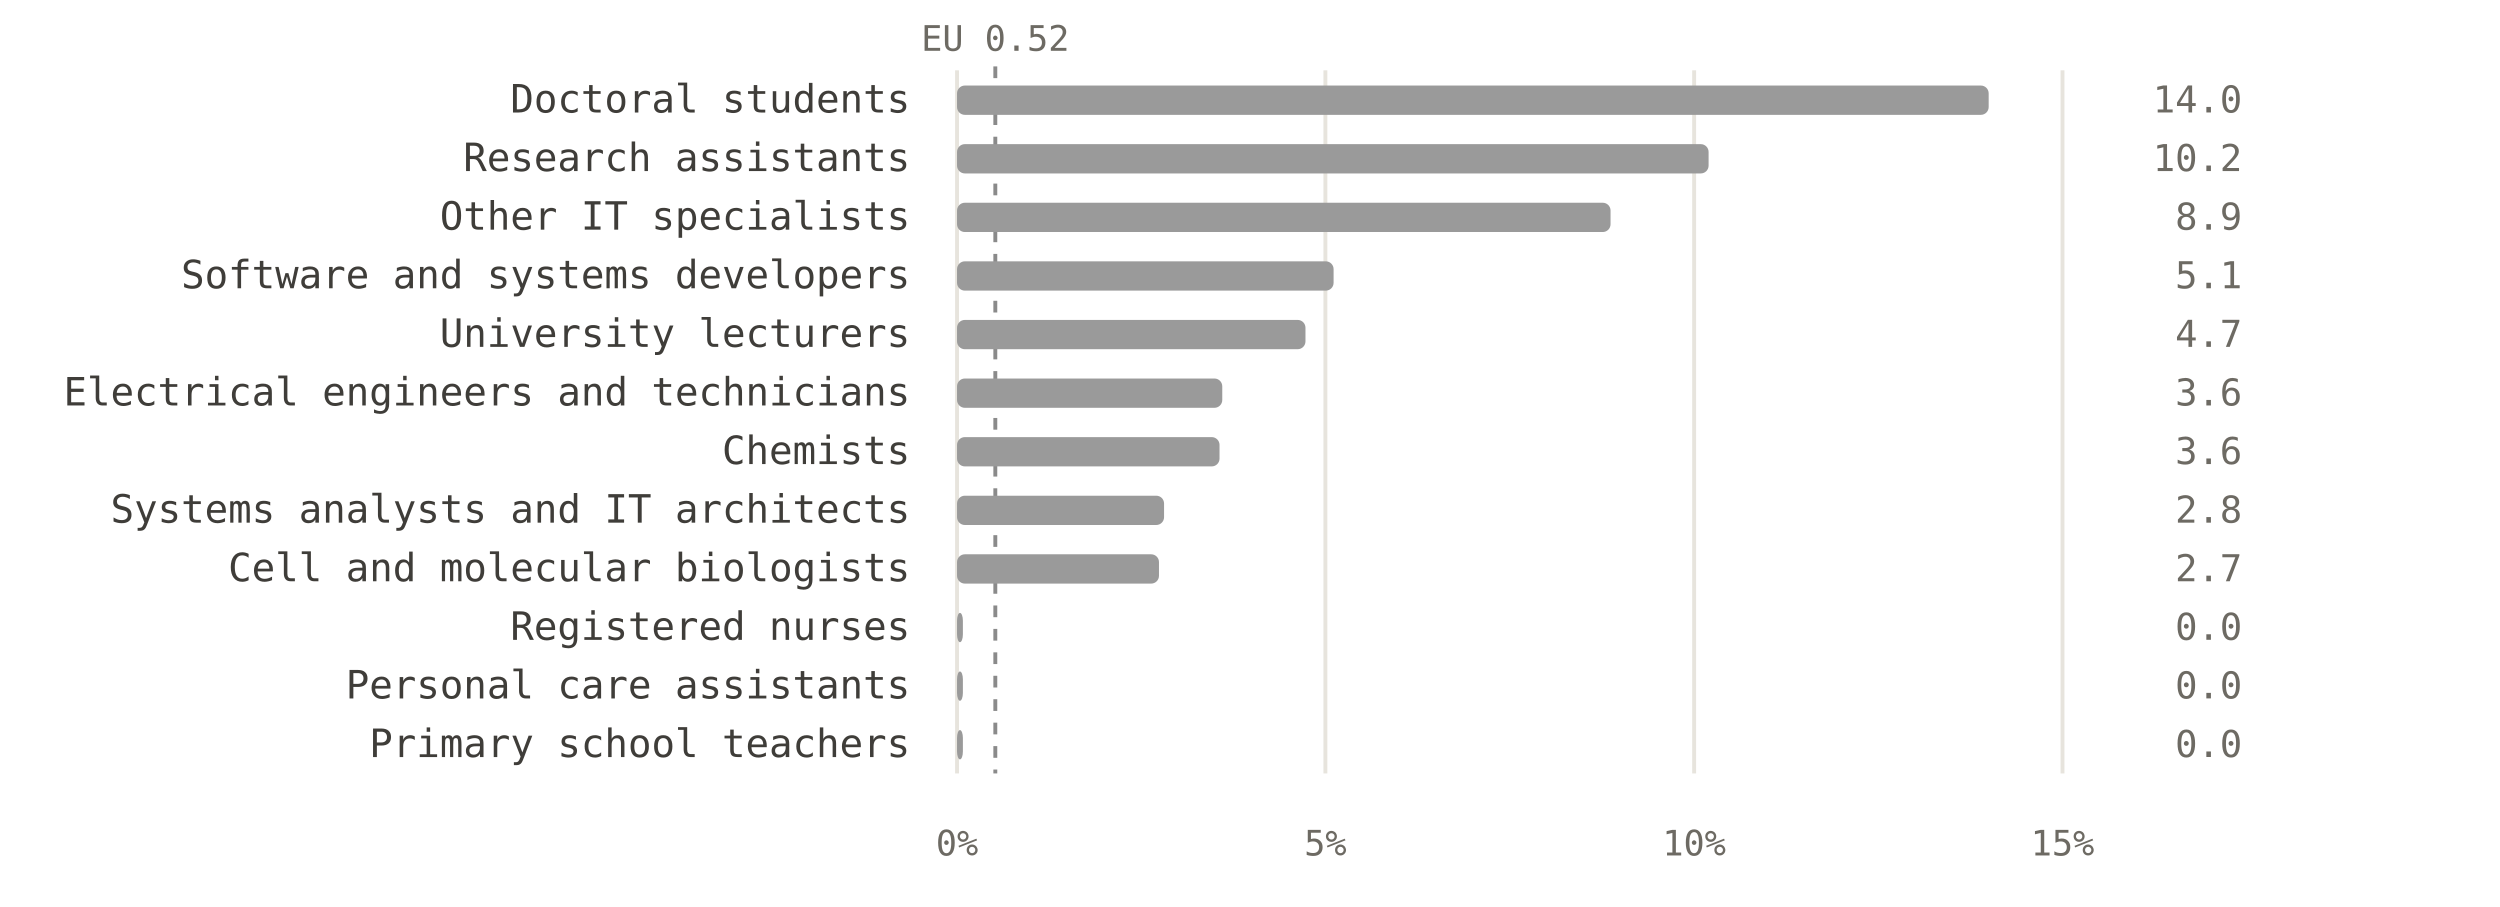
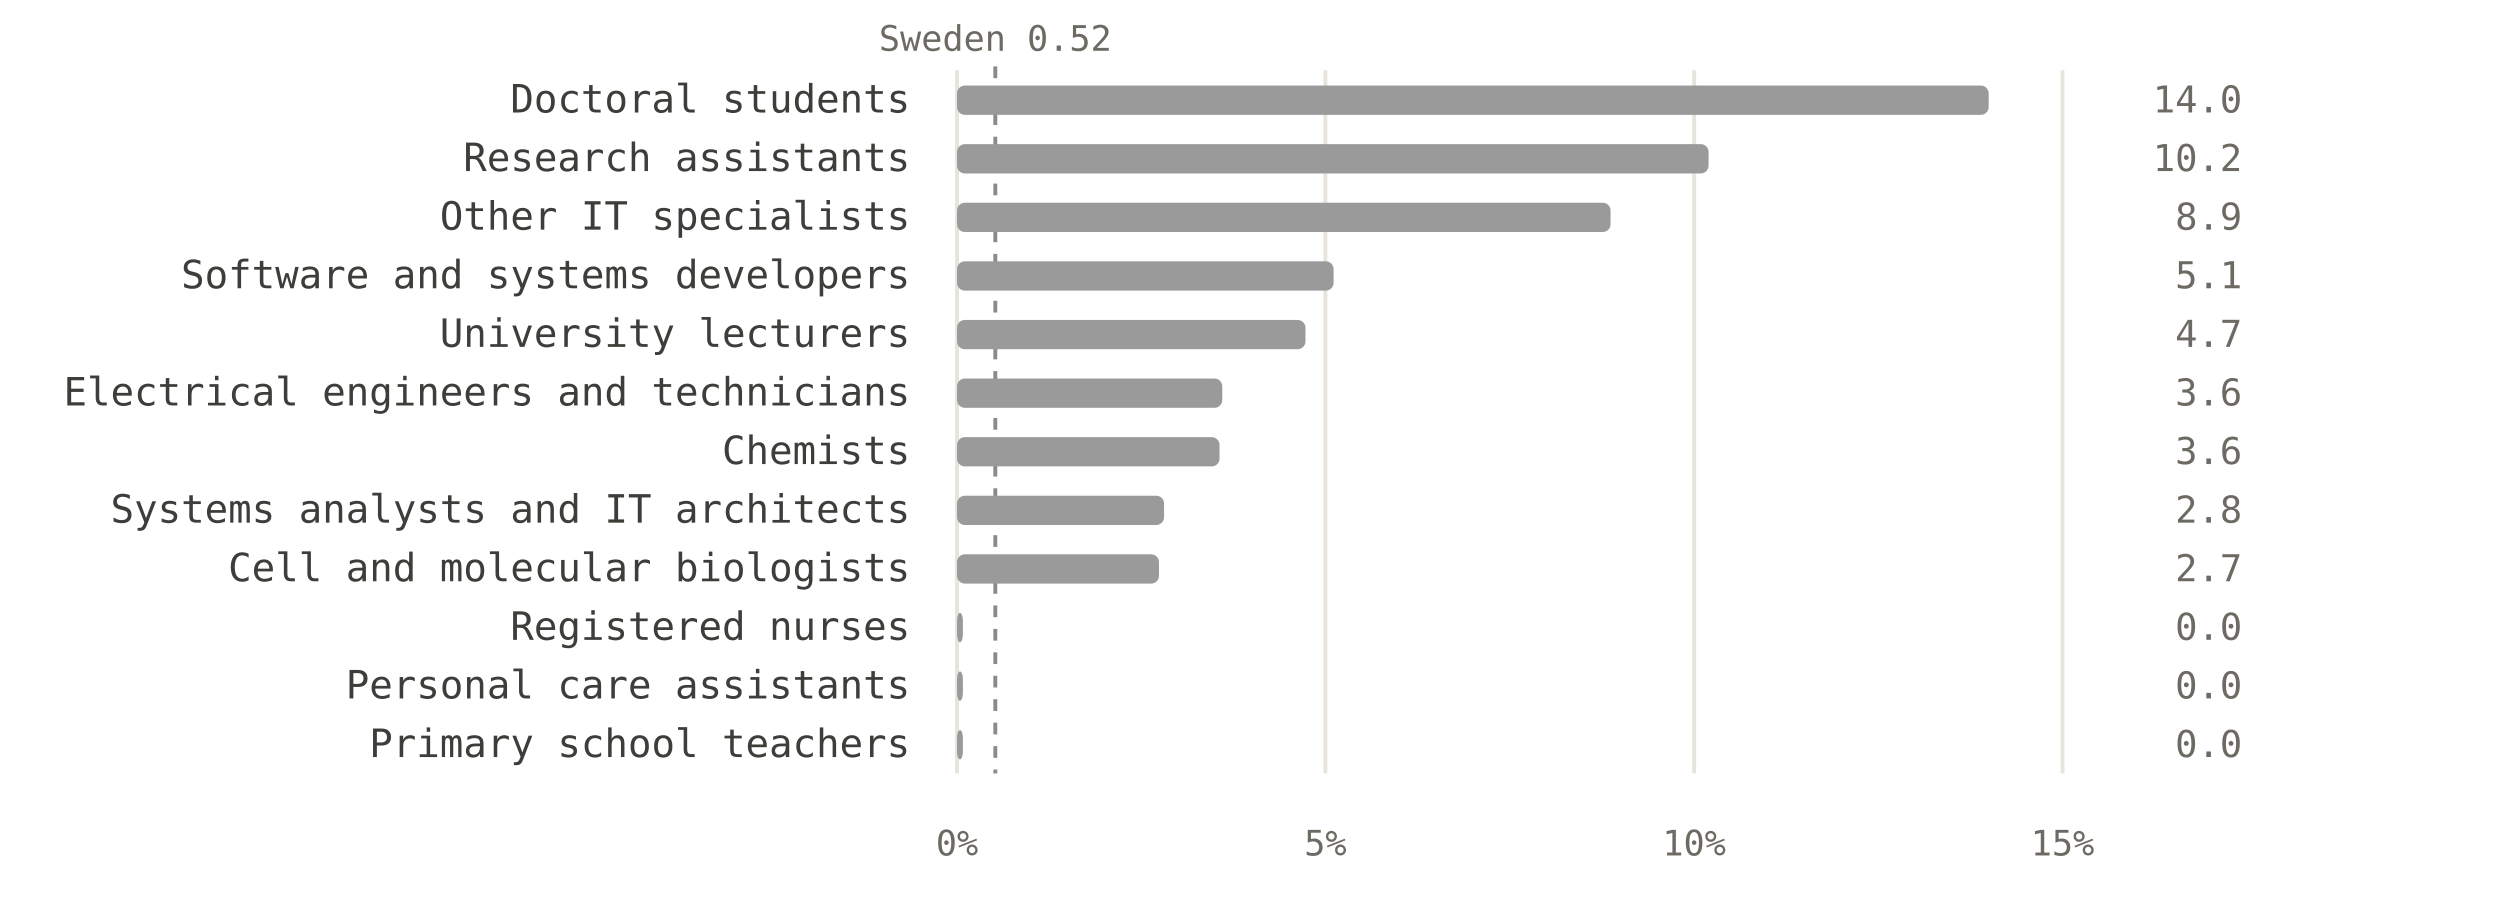
<svg xmlns="http://www.w3.org/2000/svg" class="rankchart barplot" viewBox="0 0 640 232" role="img" aria-label="Ranked bar chart, 12 countries, latest value with change since the previous wave">
  <style>:root{--c1:#0072b2;--c2:#d55e00;--c3:#009e73;--c4:#cc79a7;--ink:#161d2b}.rankchart{font-family:ui-monospace,Menlo,monospace}svg{background:#ffffff}.grid,.rowguide{stroke:#e7e4dd}.rowguide{opacity:.6}.meanline{stroke:#8a8a8a;stroke-dasharray:3 3}.meanlab,.tick{fill:#6d6a63;font-size:9px}.dname{fill:#3f3d39;font-size:10px}.dname.se{fill:#0072b2;font-weight:700}.dot{fill:#9a9a9a}.dot.se{fill:#0072b2}.bar{fill:#9a9a9a}.bar.se{fill:#0072b2}.dval{fill:#6d6a63;font-size:9.5px}.dval.se{fill:#0072b2;font-weight:700}.ddelta{fill:#6d6a63;font-size:8.5px}.trendarea{fill:#0072b2;opacity:.08}.trendline,.trenddash{fill:none;stroke:#0072b2;stroke-width:2}.trenddash{stroke-dasharray:4 3}.trenddot{fill:#0072b2}.trendval{fill:#0072b2;font-size:11px;font-weight:700}.sqband{fill:#0072b2;opacity:.10}.sqlo{fill:none;stroke:#9a9a9a;stroke-width:2}.sqhi{fill:none;stroke:#0072b2;stroke-width:2.6}.sqdot.lo{fill:#9a9a9a}.sqdot.hi{fill:#0072b2}.sqval{font-size:11px;font-weight:700}.sqval.lo{fill:#9a9a9a}.sqval.hi{fill:#0072b2}.dumb{display:block}.dbtrack{stroke:#d9d5cd;stroke-width:3}.dblo{fill:#9a9a9a}.dbhi{fill:#0072b2}</style>
  <line class="grid" x1="245.0" y1="18" x2="245.0" y2="198" />
  <text class="tick" x="245.0" y="219" text-anchor="middle">0%</text>
  <line class="grid" x1="339.3" y1="18" x2="339.3" y2="198" />
  <text class="tick" x="339.3" y="219" text-anchor="middle">5%</text>
  <line class="grid" x1="433.7" y1="18" x2="433.7" y2="198" />
  <text class="tick" x="433.7" y="219" text-anchor="middle">10%</text>
  <line class="grid" x1="528.0" y1="18" x2="528.0" y2="198" />
  <text class="tick" x="528.0" y="219" text-anchor="middle">15%</text>
  <line class="meanline" x1="254.8" y1="17" x2="254.8" y2="198" />
-   <text class="meanlab" x="254.8" y="13" text-anchor="middle">EU 0.52</text>
+   <text class="meanlab" x="254.8" y="13" text-anchor="middle">Sweden 0.52</text>
  <text class="dname" x="233" y="28.8" text-anchor="end">Doctoral students</text>
  <rect class="bar" x="245" y="21.9" width="264.1" height="7.5" rx="2" />
  <text class="dval" x="574" y="28.8" text-anchor="end">14.0</text>
  <text class="dname" x="233" y="43.8" text-anchor="end">Research assistants</text>
  <rect class="bar" x="245" y="36.9" width="192.4" height="7.5" rx="2" />
  <text class="dval" x="574" y="43.8" text-anchor="end">10.2</text>
  <text class="dname" x="233" y="58.8" text-anchor="end">Other IT specialists</text>
  <rect class="bar" x="245" y="51.9" width="167.3" height="7.5" rx="2" />
  <text class="dval" x="574" y="58.8" text-anchor="end">8.9</text>
  <text class="dname" x="233" y="73.8" text-anchor="end">Software and systems developers</text>
  <rect class="bar" x="245" y="66.9" width="96.4" height="7.5" rx="2" />
  <text class="dval" x="574" y="73.8" text-anchor="end">5.1</text>
  <text class="dname" x="233" y="88.8" text-anchor="end">University lecturers</text>
  <rect class="bar" x="245" y="81.9" width="89.2" height="7.5" rx="2" />
  <text class="dval" x="574" y="88.8" text-anchor="end">4.7</text>
  <text class="dname" x="233" y="103.8" text-anchor="end">Electrical engineers and technicians</text>
  <rect class="bar" x="245" y="96.9" width="67.9" height="7.5" rx="2" />
  <text class="dval" x="574" y="103.8" text-anchor="end">3.6</text>
  <text class="dname" x="233" y="118.8" text-anchor="end">Chemists</text>
  <rect class="bar" x="245" y="111.9" width="67.2" height="7.5" rx="2" />
  <text class="dval" x="574" y="118.8" text-anchor="end">3.6</text>
  <text class="dname" x="233" y="133.8" text-anchor="end">Systems analysts and IT architects</text>
  <rect class="bar" x="245" y="126.9" width="53.0" height="7.5" rx="2" />
  <text class="dval" x="574" y="133.8" text-anchor="end">2.8</text>
  <text class="dname" x="233" y="148.8" text-anchor="end">Cell and molecular biologists</text>
  <rect class="bar" x="245" y="141.9" width="51.7" height="7.5" rx="2" />
  <text class="dval" x="574" y="148.8" text-anchor="end">2.7</text>
  <text class="dname" x="233" y="163.8" text-anchor="end">Registered nurses</text>
  <rect class="bar" x="245" y="156.9" width="1.5" height="7.5" rx="2" />
  <text class="dval" x="574" y="163.8" text-anchor="end">0.0</text>
  <text class="dname" x="233" y="178.8" text-anchor="end">Personal care assistants</text>
  <rect class="bar" x="245" y="171.9" width="1.5" height="7.5" rx="2" />
  <text class="dval" x="574" y="178.8" text-anchor="end">0.0</text>
  <text class="dname" x="233" y="193.8" text-anchor="end">Primary school teachers</text>
  <rect class="bar" x="245" y="186.9" width="1.5" height="7.5" rx="2" />
  <text class="dval" x="574" y="193.8" text-anchor="end">0.0</text>
</svg>
